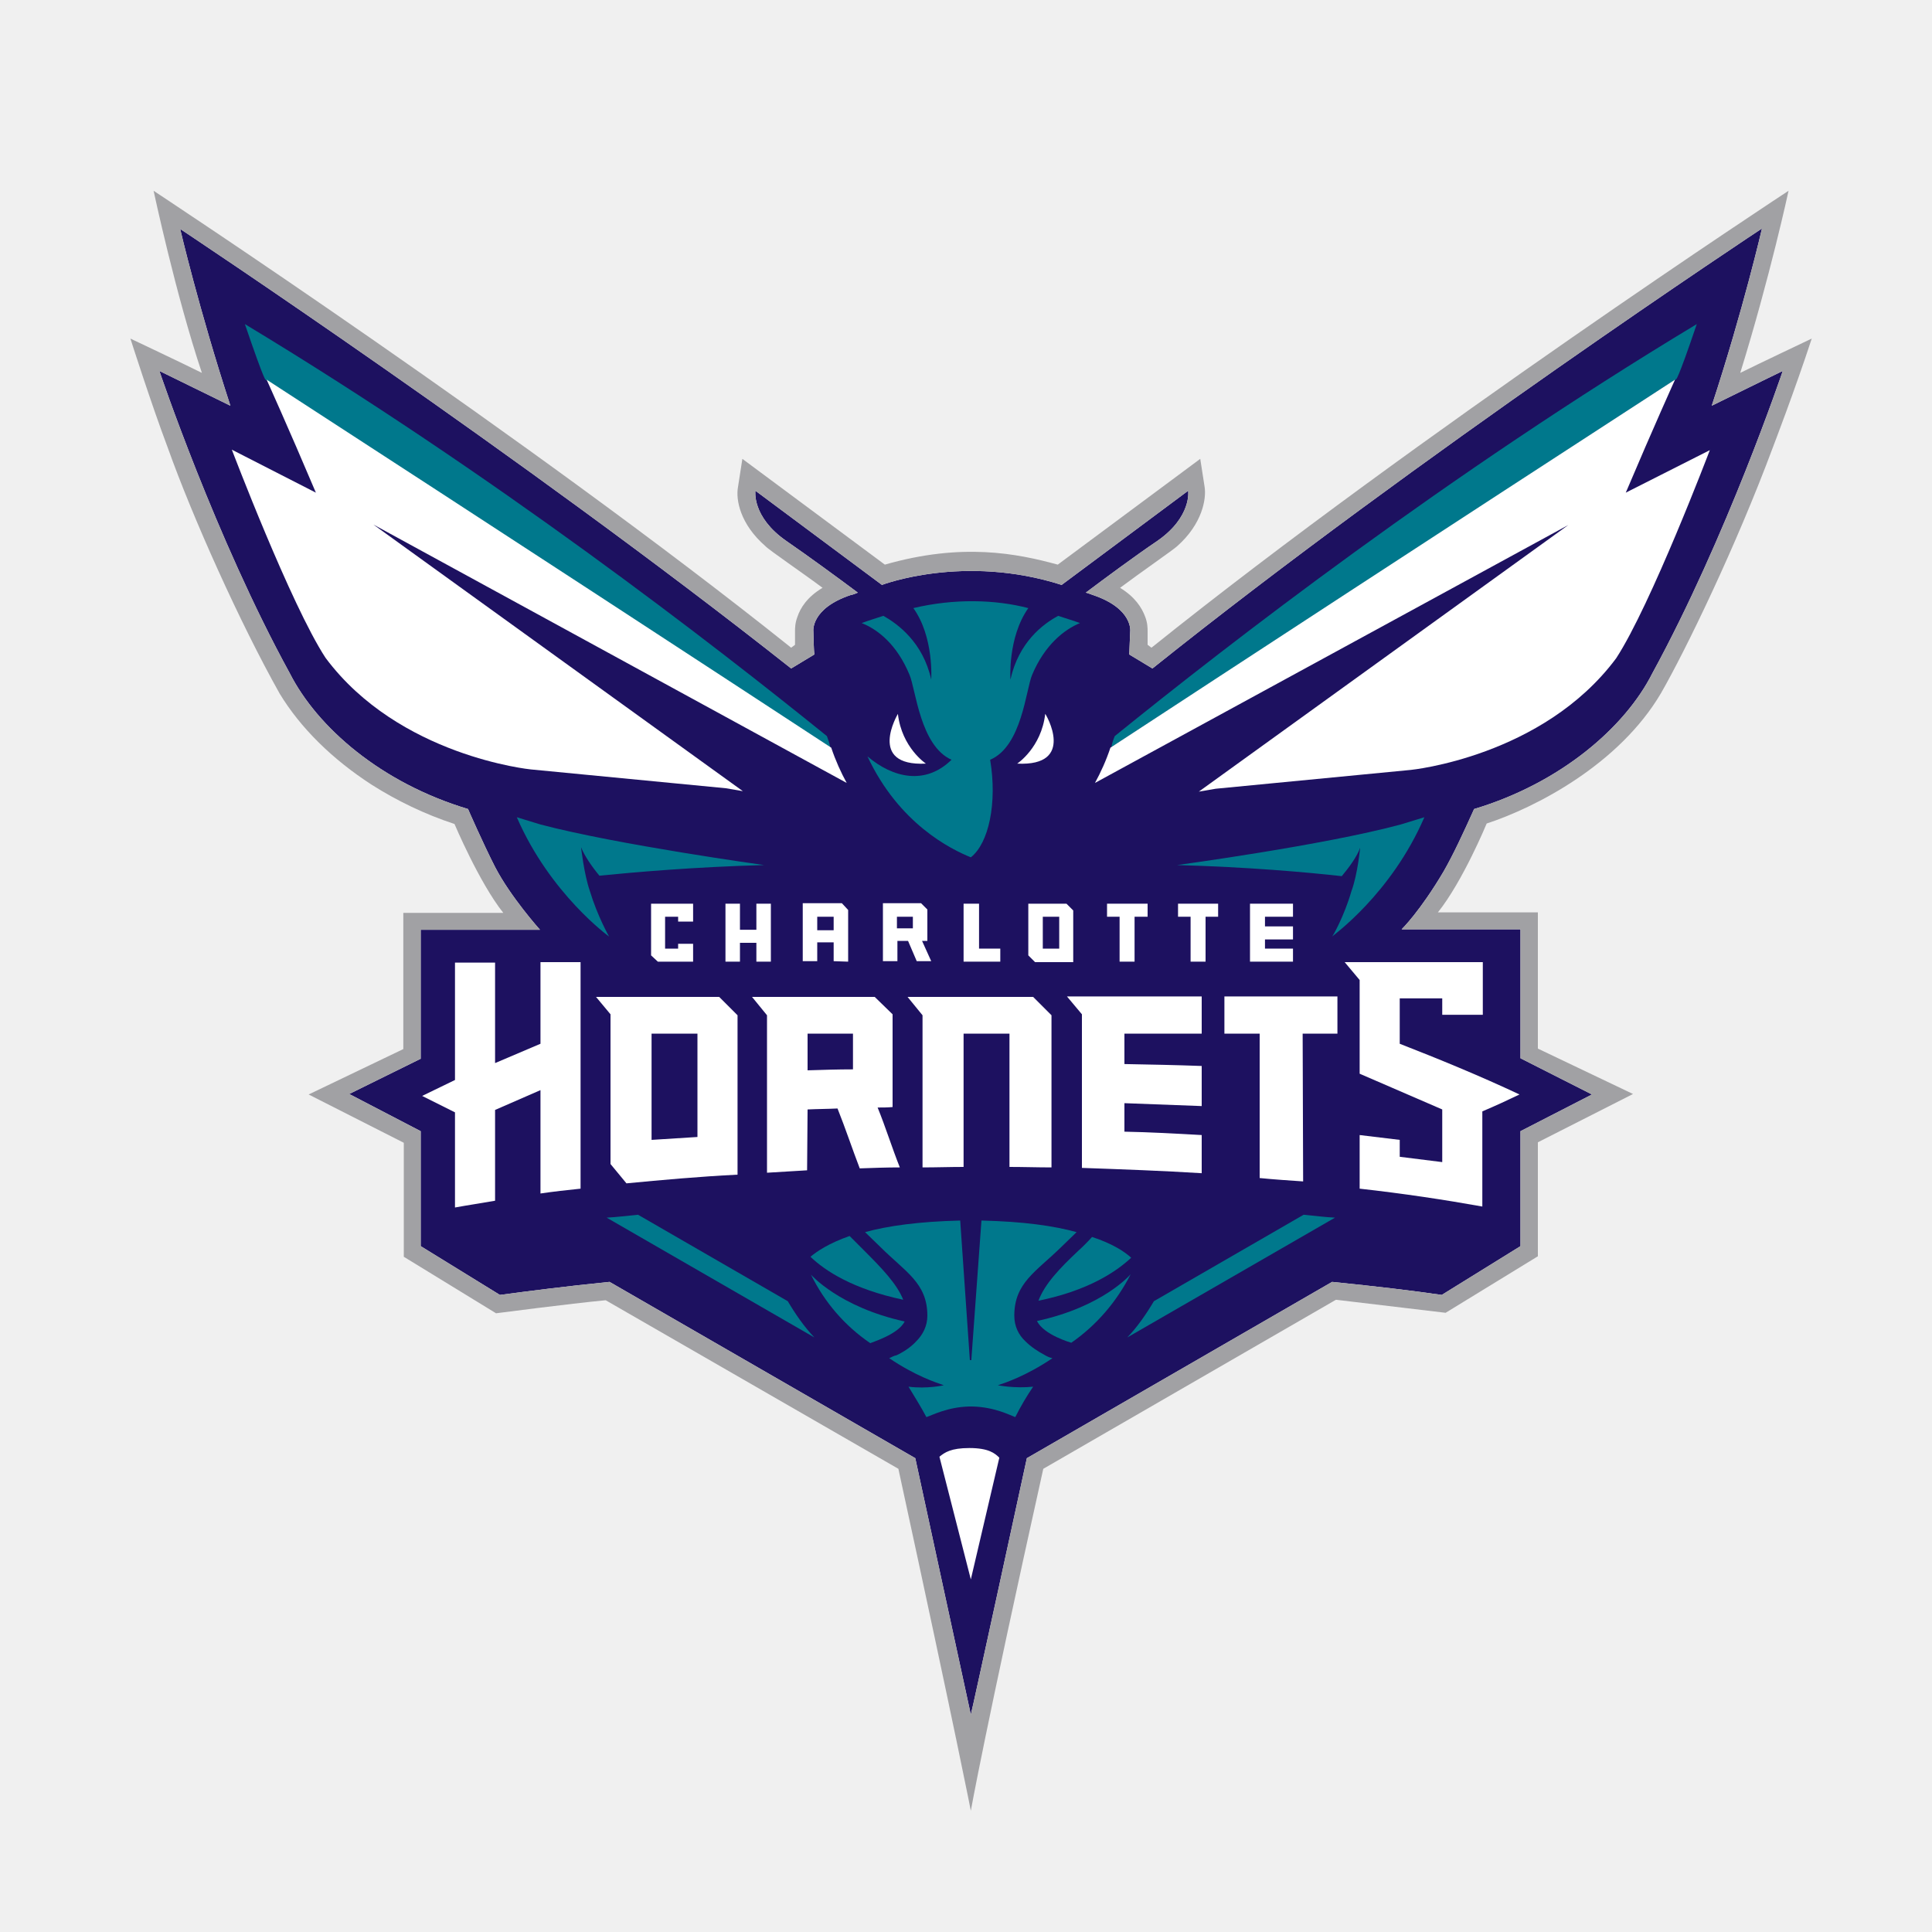
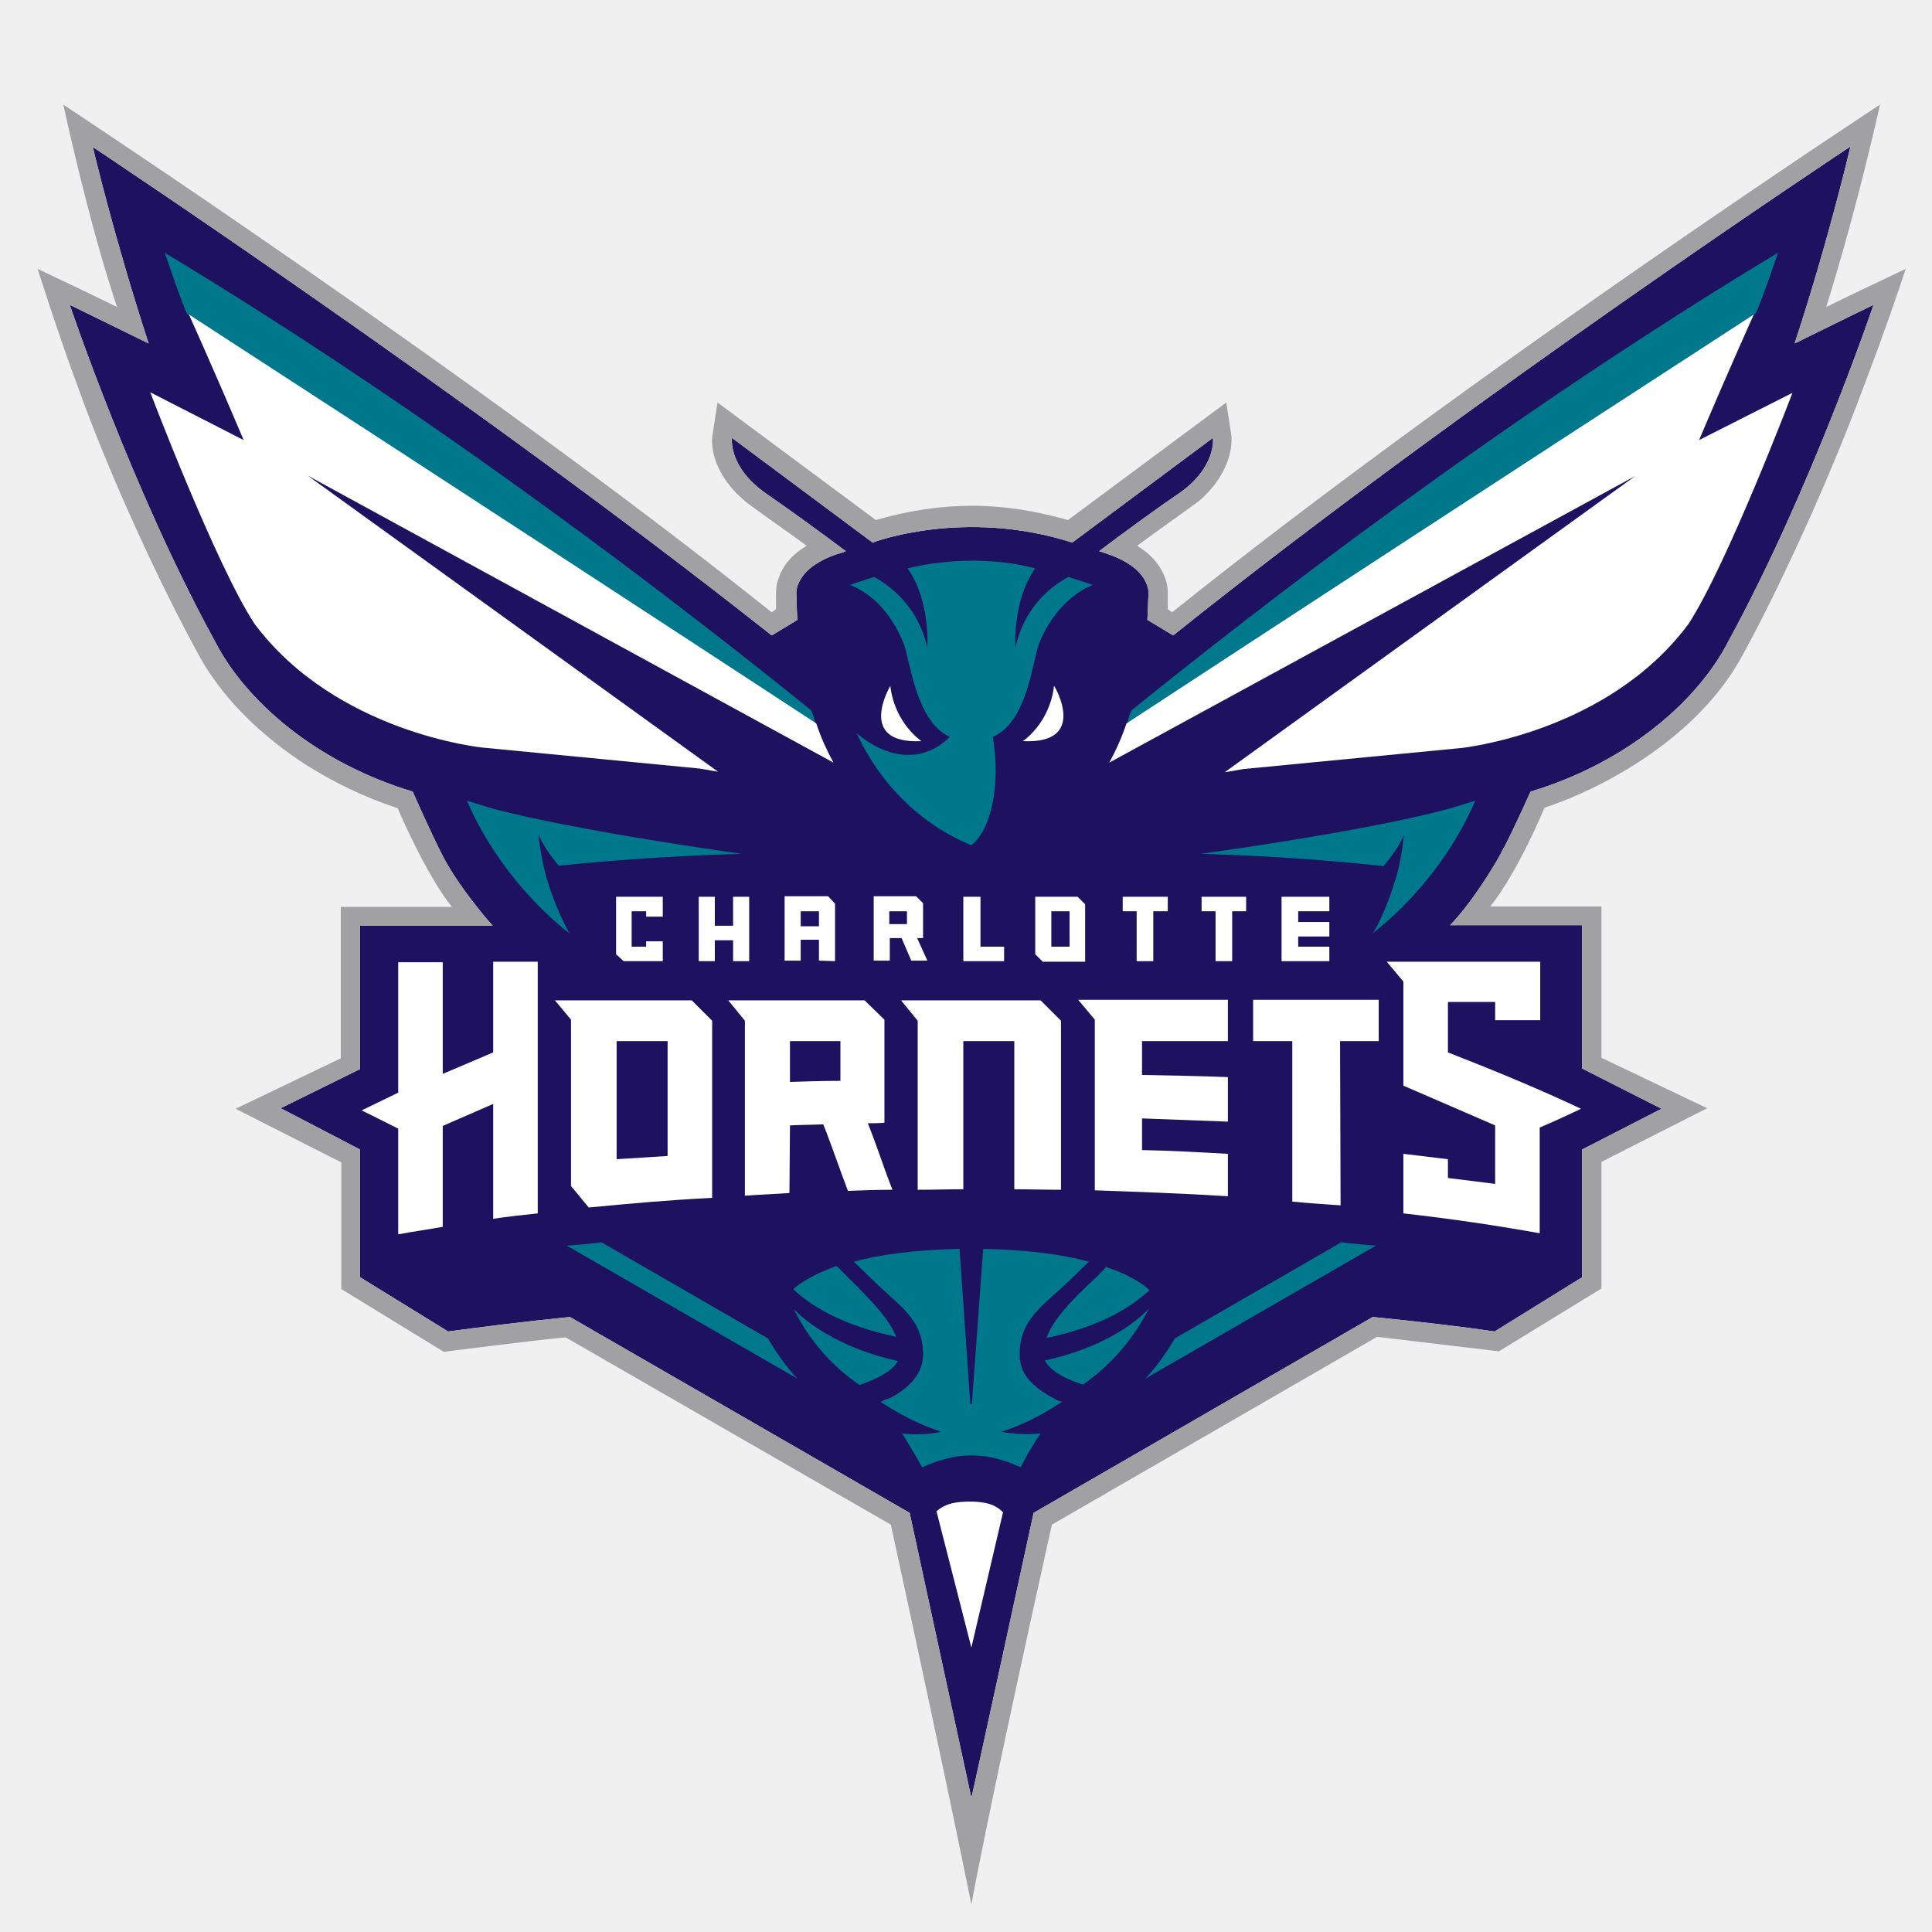
- <svg xmlns="http://www.w3.org/2000/svg" version="1.1" id="Layer_2" x="0px" y="0px" viewBox="0 0 400 400" style="enable-background:new 0 0 400 400;" xml:space="preserve">
+ <svg xmlns="http://www.w3.org/2000/svg" data-sfandom-renewal="20261009" shape-rendering="geometricPrecision" preserveAspectRatio="xMidYMid meet" version="1.1" id="Layer_2" x="0px" y="0px" viewBox="20 20 360 360" style="enable-background:new 0 0 400 400;" xml:space="preserve">
  <style type="text/css">
	.st0{fill:#1D1160;}
	.st1{fill:#00788C;}
	.st2{fill:#FFFFFF;}
	.st3{fill:#A1A1A4;}
</style>
  <g id="Layer_2_1_">
    <path class="st0" d="M111.8,192.5H87.1v26.7l-14.8,7.3l14.8,7.7V258l16.4,10.1c6-0.8,13.7-1.8,22.7-2.7l63.3,36.5L201,355   c0.1-0.1,11.6-53.1,11.6-53.1l63.2-36.5c8.9,0.9,16.6,1.8,22.7,2.7l16.3-10.1v-23.8l14.8-7.6l-14.8-7.5v-26.7h-24.6   c0,0,3.8-3.7,8.7-12c2-3.5,4-7.8,6.3-12.9c18-5.4,31.3-17,36.9-28.1c15.4-28.2,27-62.6,27-62.6s-6.6,3.2-14.7,7.2   c6.5-19.8,10.4-36.7,10.4-36.7s-71,46.9-126.2,91.1l-4.8-2.9c0-0.5,0.2-4.5,0.2-4.8c0,0,0.6-4.7-7.7-7.5c-0.6-0.2-1-0.4-1.5-0.5   c4-3,10.2-7.6,14.8-10.7c7.2-5,6.4-10.4,6.4-10.4l-26.2,19.5c-20.3-6.5-37.2,0-37.2,0l-26.2-19.5c0,0-0.8,5.4,6.4,10.4   c4.5,3.1,10.8,7.7,14.8,10.7c-0.5,0.2-0.9,0.4-1.5,0.5c-8.3,2.8-7.7,7.5-7.7,7.5c0,0.4,0.1,4.3,0.2,4.8l-4.8,2.9   c-55.6-44-126.5-91-126.5-91S41.2,64.1,47.7,84C39.1,79.8,33,76.8,33,76.8s11.6,34.5,27,62.6c5.7,11.2,18.9,22.7,36.9,28.1   c0,0,3,6.9,5.6,12C105.7,185.7,111.8,192.5,111.8,192.5" />
    <path class="st1" d="M230.8,152.4c-0.3,0.7-0.6,1.6-0.7,2.3c24.8-16.2,68.2-44.5,116.9-76.2c0,0,0.1,1,4.3-11.4   C299.8,98.1,254.4,133.3,230.8,152.4" />
    <path class="st1" d="M171.2,152.4c-23.6-19.1-69.1-54.3-120.5-85.3C55,79.7,55,78.6,55,78.6c48.7,31.6,92,59.9,116.9,76.2   C171.8,154,171.5,153.2,171.2,152.4" />
    <path class="st1" d="M201,177.5c-4.2-1.7-14.9-7-21.4-20.9c5.3,4.5,12,6,17.4,0.7c-6.5-2.9-7.4-14.6-8.7-17.6   c-2.6-6.3-6.6-9.4-9.9-10.7c1.6-0.6,3-1,4.5-1.5c3,1.7,8.2,5.5,9.9,13.2c0,0,0.6-8.8-3.7-14.8c8.4-2,16.9-1.8,23.8,0   c-4.3,6.1-3.7,14.8-3.7,14.8c1.7-7.7,6.7-11.5,9.9-13.2c1.4,0.5,2.9,0.9,4.5,1.5c-3.2,1.3-7.3,4.5-9.9,10.7   c-1.3,3-2.1,14.8-8.7,17.6C206.5,166.3,204.7,174.6,201,177.5 M126.1,193.9c0,0-12.2-8.8-19.1-24.7l4.9,1.5   c15.9,4.2,46.3,8.4,46.3,8.4c-14.7,0.4-27,1.5-34.1,2.2c-1.5-1.8-3.1-4.1-3.8-5.9c0,0,0.6,5.5,1.8,9   C123.7,189.7,126.1,193.9,126.1,193.9" />
    <path class="st1" d="M279.8,184.5L279.8,184.5c1.3-3.5,1.8-9,1.8-9c-0.6,1.8-2.3,4.1-3.8,5.9c-7.1-0.8-19.5-1.9-34.1-2.3   c0,0,30.4-4.1,46.3-8.4l4.9-1.5c-6.9,16-19.1,24.6-19.1,24.7C275.9,193.9,278.3,189.7,279.8,184.5" />
    <path class="st1" d="M163.1,269.4l-31-17.9c-2.2,0.2-4.4,0.5-6.5,0.6l43,24.8C166.5,274.7,164.7,272.1,163.1,269.4" />
    <path class="st1" d="M238.9,269.4l31-17.9c2.2,0.2,4.4,0.5,6.5,0.6l-43,24.8C235.5,274.7,237.3,272.1,238.9,269.4" />
    <path class="st1" d="M187.3,273.6c-13.6-3-19.4-9.7-19.4-9.7c2.8,5.7,7,10.6,12.3,14.2C180.1,278,185.9,276.4,187.3,273.6" />
    <path class="st1" d="M178.9,258.9c-0.9-0.9-1.9-1.9-3-3c-4.3,1.5-6.8,3.2-8.1,4.3c3,2.9,8.8,6.7,19.2,8.9   C185.7,265.8,182.5,262.5,178.9,258.9" />
    <path class="st1" d="M200.7,291.2c-4.5,0.1-7.7,1.8-8.9,2.2c-1.1-2.1-2.5-4.3-3.7-6.3c3.9,0.5,7.3-0.3,7.3-0.3   c-1.7-0.6-5.8-1.9-11.3-5.6l0,0c0.5-0.2,0.9-0.5,1.5-0.6l0,0c1.5-0.7,3-1.7,4.1-2.9c1.4-1.4,2.3-3.2,2.3-5.3   c0-6.8-4.6-9.1-9.7-14.2c-1-1-2.1-2-3.2-3.1c4.7-1.3,11.2-2.2,19.7-2.4l2,28.9h0.3l2.1-28.9c8.7,0.2,15,1.1,19.7,2.4   c-1.1,1.1-2.2,2.1-3.2,3.1c-5.2,5.1-9.7,7.4-9.7,14.2c0,2.2,0.9,4,2.3,5.3c1.2,1.2,2.6,2.1,4.1,2.9l0,0c0.5,0.3,1,0.5,1.5,0.6l0,0   c-5.5,3.7-9.8,5.1-11.3,5.6c0,0,3.4,0.7,7.3,0.3c-1.3,1.9-2.6,4.1-3.7,6.3c-1.1-0.4-4.3-2.1-8.9-2.2H200.7L200.7,291.2z" />
    <path class="st1" d="M221.8,278c5.2-3.6,9.4-8.5,12.3-14.2c0,0-5.6,6.7-19.4,9.7C216.1,276.4,221.8,278,221.8,278" />
    <path class="st1" d="M215,269.3c10.3-2.1,16.1-6,19.2-8.9c-1.3-1.2-3.8-2.9-8.1-4.3c-0.9,1-1.9,2-3,3   C219.5,262.5,216.3,265.8,215,269.3" />
    <path class="st2" d="M191.7,158.1c0,0-5-3.3-5.8-10.3C185.9,147.8,179.4,158.7,191.7,158.1" />
    <path class="st2" d="M210.6,158.1c0,0,5-3.3,5.8-10.3C216.5,147.8,222.9,158.7,210.6,158.1" />
    <path class="st2" d="M206.9,301.8c-0.9-0.9-2.2-2-6.2-2c-3.8,0-5.1,0.9-6.2,1.8L201,327L206.9,301.8z" />
    <polygon class="st2" points="249.6,189.8 249.6,199.1 246.5,199.1 246.5,189.8 243.9,189.8 243.9,187.1 252.2,187.1 252.2,189.8     " />
    <polygon class="st2" points="234.9,189.8 234.9,199.1 231.8,199.1 231.8,189.8 229.2,189.8 229.2,187.1 237.6,187.1 237.6,189.8     " />
    <path class="st2" d="M190.9,194.8h1.1v-6.5l-1.3-1.3h-7.9v12h3v-4.2h2.2l1.8,4.2h3L190.9,194.8z M189,192.2h-3.3v-2.4h3.3V192.2z" />
    <polygon class="st2" points="267.7,189.8 267.7,187.1 258.8,187.1 258.8,199.1 267.7,199.1 267.7,196.4 261.9,196.4 261.9,194.5    267.7,194.5 267.7,191.8 261.9,191.8 261.9,189.8  " />
    <polygon class="st2" points="202.7,196.4 202.7,187.1 199.5,187.1 199.5,199.1 207.1,199.1 207.1,196.4  " />
    <path class="st2" d="M220.8,187.1h-7.9v10.7l1.4,1.4h7.9v-10.7L220.8,187.1z M219.3,196.4h-3.4v-6.6h3.4V196.4z" />
    <path class="st2" d="M175.6,199.1v-10.7l-1.3-1.4h-8.1v12h3v-3.9h3.4v3.9L175.6,199.1L175.6,199.1z M169.2,189.8h3.4v2.8h-3.4   V189.8z" />
    <polygon class="st2" points="156.6,187.1 156.6,192.5 153.2,192.5 153.2,187.1 150.2,187.1 150.2,199.1 153.2,199.1 153.2,195.2    156.6,195.2 156.6,199.1 159.6,199.1 159.6,187.1  " />
    <path class="st2" d="M336.6,102c5.8-13.7,10.2-23.4,10.2-23.4c-48.7,31.6-92,59.9-116.9,76.2c-0.9,2.7-2,5.1-3.2,7.3l98-53.4   l-76.5,55.2l3.5-0.6l40.4-3.9c0,0,27.3-2.7,42.5-23.1c7.2-11,19.4-43.1,19.4-43.1L336.6,102z" />
    <path class="st2" d="M102.5,229.8l9.4-4.1v21.4c2.7-0.4,5.4-0.7,8.3-1v-46.9h-8.3c0-0.1,0,16.9,0,16.9l-9.4,4v-20.8h-8.3v24.3   l-6.8,3.3l6.8,3.4V250c2.7-0.5,5.5-0.9,8.3-1.4V229.8z" />
    <path class="st2" d="M167.2,229.7c2-0.1,4.1-0.1,6.2-0.2c1.6,4,3.1,8.5,4.6,12.4c2.8-0.1,5.5-0.2,8.3-0.2c-1.6-4-3-8.5-4.6-12.4   c1,0,2.1,0,3.1-0.1V210l-3.7-3.6h-25.4l3.1,3.8v32.6c2.8-0.2,5.5-0.3,8.3-0.5L167.2,229.7L167.2,229.7L167.2,229.7z M167.2,214h9.4   c0,2.3,0,5.3,0,7.4c-3.1,0-6.3,0.1-9.4,0.2V214z" />
    <path class="st2" d="M199.5,214h9.5v27.6c2.9,0,5.8,0.1,8.7,0.1v-31.5l-3.8-3.8h-26l3.1,3.8v31.5c2.9,0,5.6-0.1,8.5-0.1V214   L199.5,214z" />
    <path class="st2" d="M248.8,235c-5.3-0.3-10.7-0.6-16-0.7c0-1.9,0-4,0-5.9c5.3,0.2,10.7,0.4,16,0.6v-8.3c-5.3-0.2-10.7-0.3-16-0.4   c0-1.6,0-4.3,0-6.3h16v-7.7h-27.9l3.1,3.7v31.8c8.5,0.3,16.8,0.6,24.8,1.1L248.8,235L248.8,235z" />
    <path class="st2" d="M269.7,214h7.2v-7.7h-23.4v7.7h7.3v29.9c3,0.3,6.1,0.5,9,0.7L269.7,214L269.7,214z" />
    <path class="st2" d="M152.7,210.2l-3.8-3.8h-25.5l3,3.6v31l3.3,4c7.3-0.7,15-1.4,23-1.8V210.2z M144.4,235.4   c-3.2,0.2-6.4,0.4-9.5,0.6v-22h9.5V235.4z" />
    <path class="st2" d="M306.9,230.1c2.6-1.1,5.2-2.3,7.7-3.5c-8.3-3.9-16.6-7.3-24.8-10.5v-9.4h8.8v3.4h8.4v-10.9h-28.6l3.1,3.7v19.4   l17.1,7.4v10.9c0,0-4-0.5-8.8-1.1V236l-8.3-1v11.1c9,1,17.6,2.3,25.4,3.7C306.9,243.7,306.9,234.4,306.9,230.1" />
    <polygon class="st2" points="140.4,195.4 140.4,196.4 137.7,196.4 137.7,189.8 140.4,189.8 140.4,190.8 143.5,190.8 143.5,187.1    134.8,187.1 134.8,197.8 136.2,199.1 143.5,199.1 143.5,195.4  " />
    <path class="st2" d="M65.4,102c-5.8-13.7-10.2-23.4-10.2-23.4c48.7,31.6,92,59.9,116.9,76.2c0.9,2.7,2,5.1,3.2,7.3l-98-53.5   l76.5,55.2l-3.5-0.6l-40.4-3.9c0,0-27.3-2.7-42.5-23.1C60.2,125.2,48,93.1,48,93.1L65.4,102z" />
    <path class="st3" d="M367.1,92.5c-7.7,20.7-18.1,42.1-23.2,51c-8.7,14.8-26,23.7-36.1,27c0,0-4.9,11.9-10.1,18.4h20.7v28.2   l19.7,9.4l-19.7,10v23.6l-19.1,11.7c0,0-15.2-1.8-22.7-2.7l-60.6,35c-12.2,54.9-15,70.8-15,70.8s-2.9-15-15-70.8l-60.6-34.9   c-7.4,0.7-22.7,2.7-22.7,2.7l-19.1-11.7v-23.6l-19.7-10l19.6-9.4V189h20.7c-5-6.3-10.1-18.4-10.1-18.4c-6.1-2-11.9-4.8-17.1-8.1   c-8.2-5.3-14.8-11.8-19.1-18.9c-8.2-14.6-18-36.4-23.2-51c-3.4-9-7.7-22.5-7.7-22.5s11.2,5.3,14.8,7.1c-5.4-16.1-10-37.7-10-37.7   s77.5,51,132,94.6l0.8-0.6c0-0.9,0-1.8,0-2.8c0-0.6,0-1.7,0.5-3c0.6-1.8,2-4.1,5.2-6c-4-3-11.2-7.9-11.8-8.6   c-5.3-4.6-6.2-9.7-5.7-12.3l0.9-5.8l29.5,21.9c16-4.6,27.4-2.3,35.8,0L248.5,95l0.9,5.8c0.4,2.5-0.5,7.7-5.7,12.3   c-0.6,0.6-7.8,5.6-11.8,8.6c3.1,1.9,4.5,4.1,5.2,6c0.5,1.3,0.5,2.4,0.5,3c0,0.9,0,1.8,0,2.8l0.8,0.6   C294,89.5,370.3,39.5,370.3,39.5s-3.8,17.7-10,37.7c3-1.5,14.8-7.1,14.8-7.1C371.6,80.8,367.1,92.5,367.1,92.5 M111.8,192.5H87.1   v26.7l-14.8,7.3l14.8,7.7V258l16.4,10.1c6-0.8,13.7-1.8,22.7-2.7l63.3,36.5L201,355c0.1-0.1,11.6-53.1,11.6-53.1l63.2-36.5   c8.9,0.9,16.6,1.8,22.7,2.7l16.3-10.1v-23.8l14.8-7.6l-14.8-7.5v-26.7h-24.6c0,0,3.8-3.7,8.7-12c2-3.5,4-7.8,6.3-12.9   c18-5.4,31.3-17,36.9-28.1c15.4-28.2,27-62.6,27-62.6s-6.6,3.2-14.7,7.2c6.5-19.8,10.4-36.7,10.4-36.7s-71,46.9-126.2,91.1   l-4.8-2.9c0-0.5,0.2-4.5,0.2-4.8c0,0,0.6-4.7-7.7-7.5c-0.6-0.2-1-0.4-1.5-0.5c4-3,10.2-7.6,14.8-10.7c7.2-5,6.4-10.4,6.4-10.4   l-26.2,19.5c-20.3-6.5-37.2,0-37.2,0l-26.2-19.5c0,0-0.8,5.4,6.4,10.4c4.5,3.1,10.8,7.7,14.8,10.7c-0.5,0.2-0.9,0.4-1.5,0.5   c-8.3,2.8-7.7,7.5-7.7,7.5c0,0.4,0.1,4.3,0.2,4.8l-4.8,2.9c-55.6-44-126.5-91-126.5-91S41.2,64.1,47.7,84   C39.1,79.8,33,76.8,33,76.8s11.6,34.5,27,62.6c5.7,11.2,18.9,22.7,36.9,28.1c0,0,3,6.9,5.6,12C105.7,185.7,111.8,192.5,111.8,192.5   " />
  </g>
</svg>
